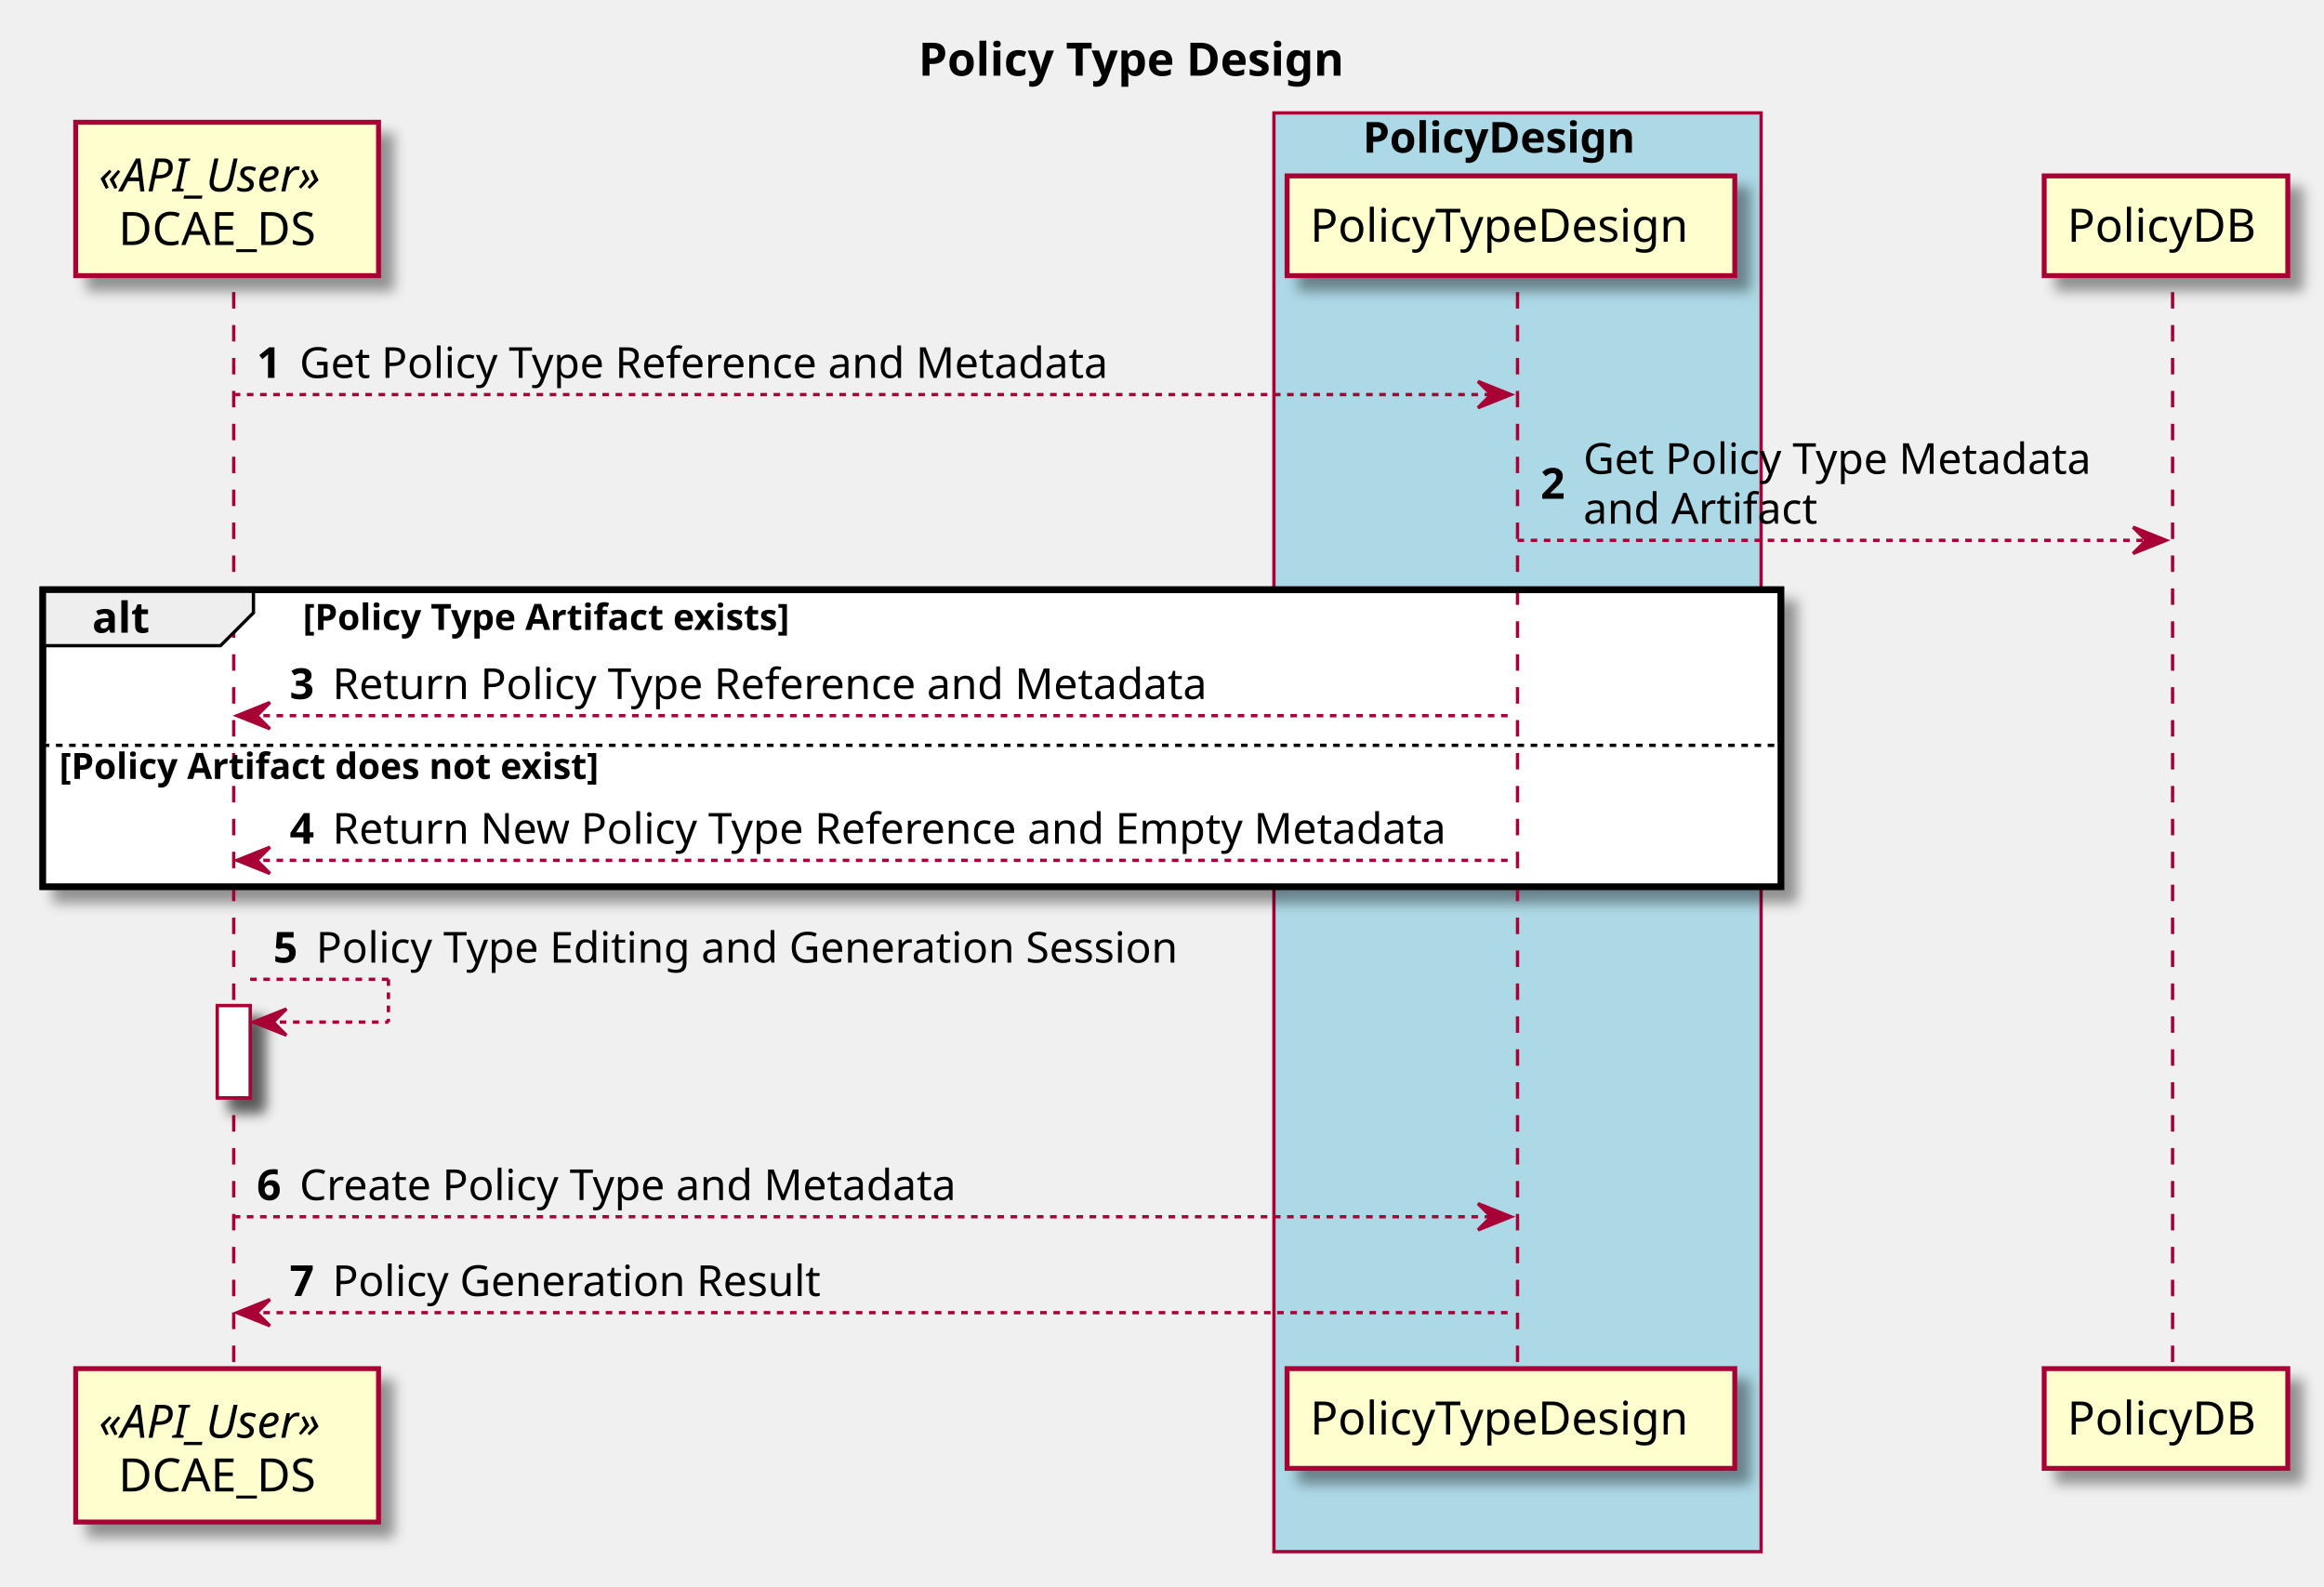
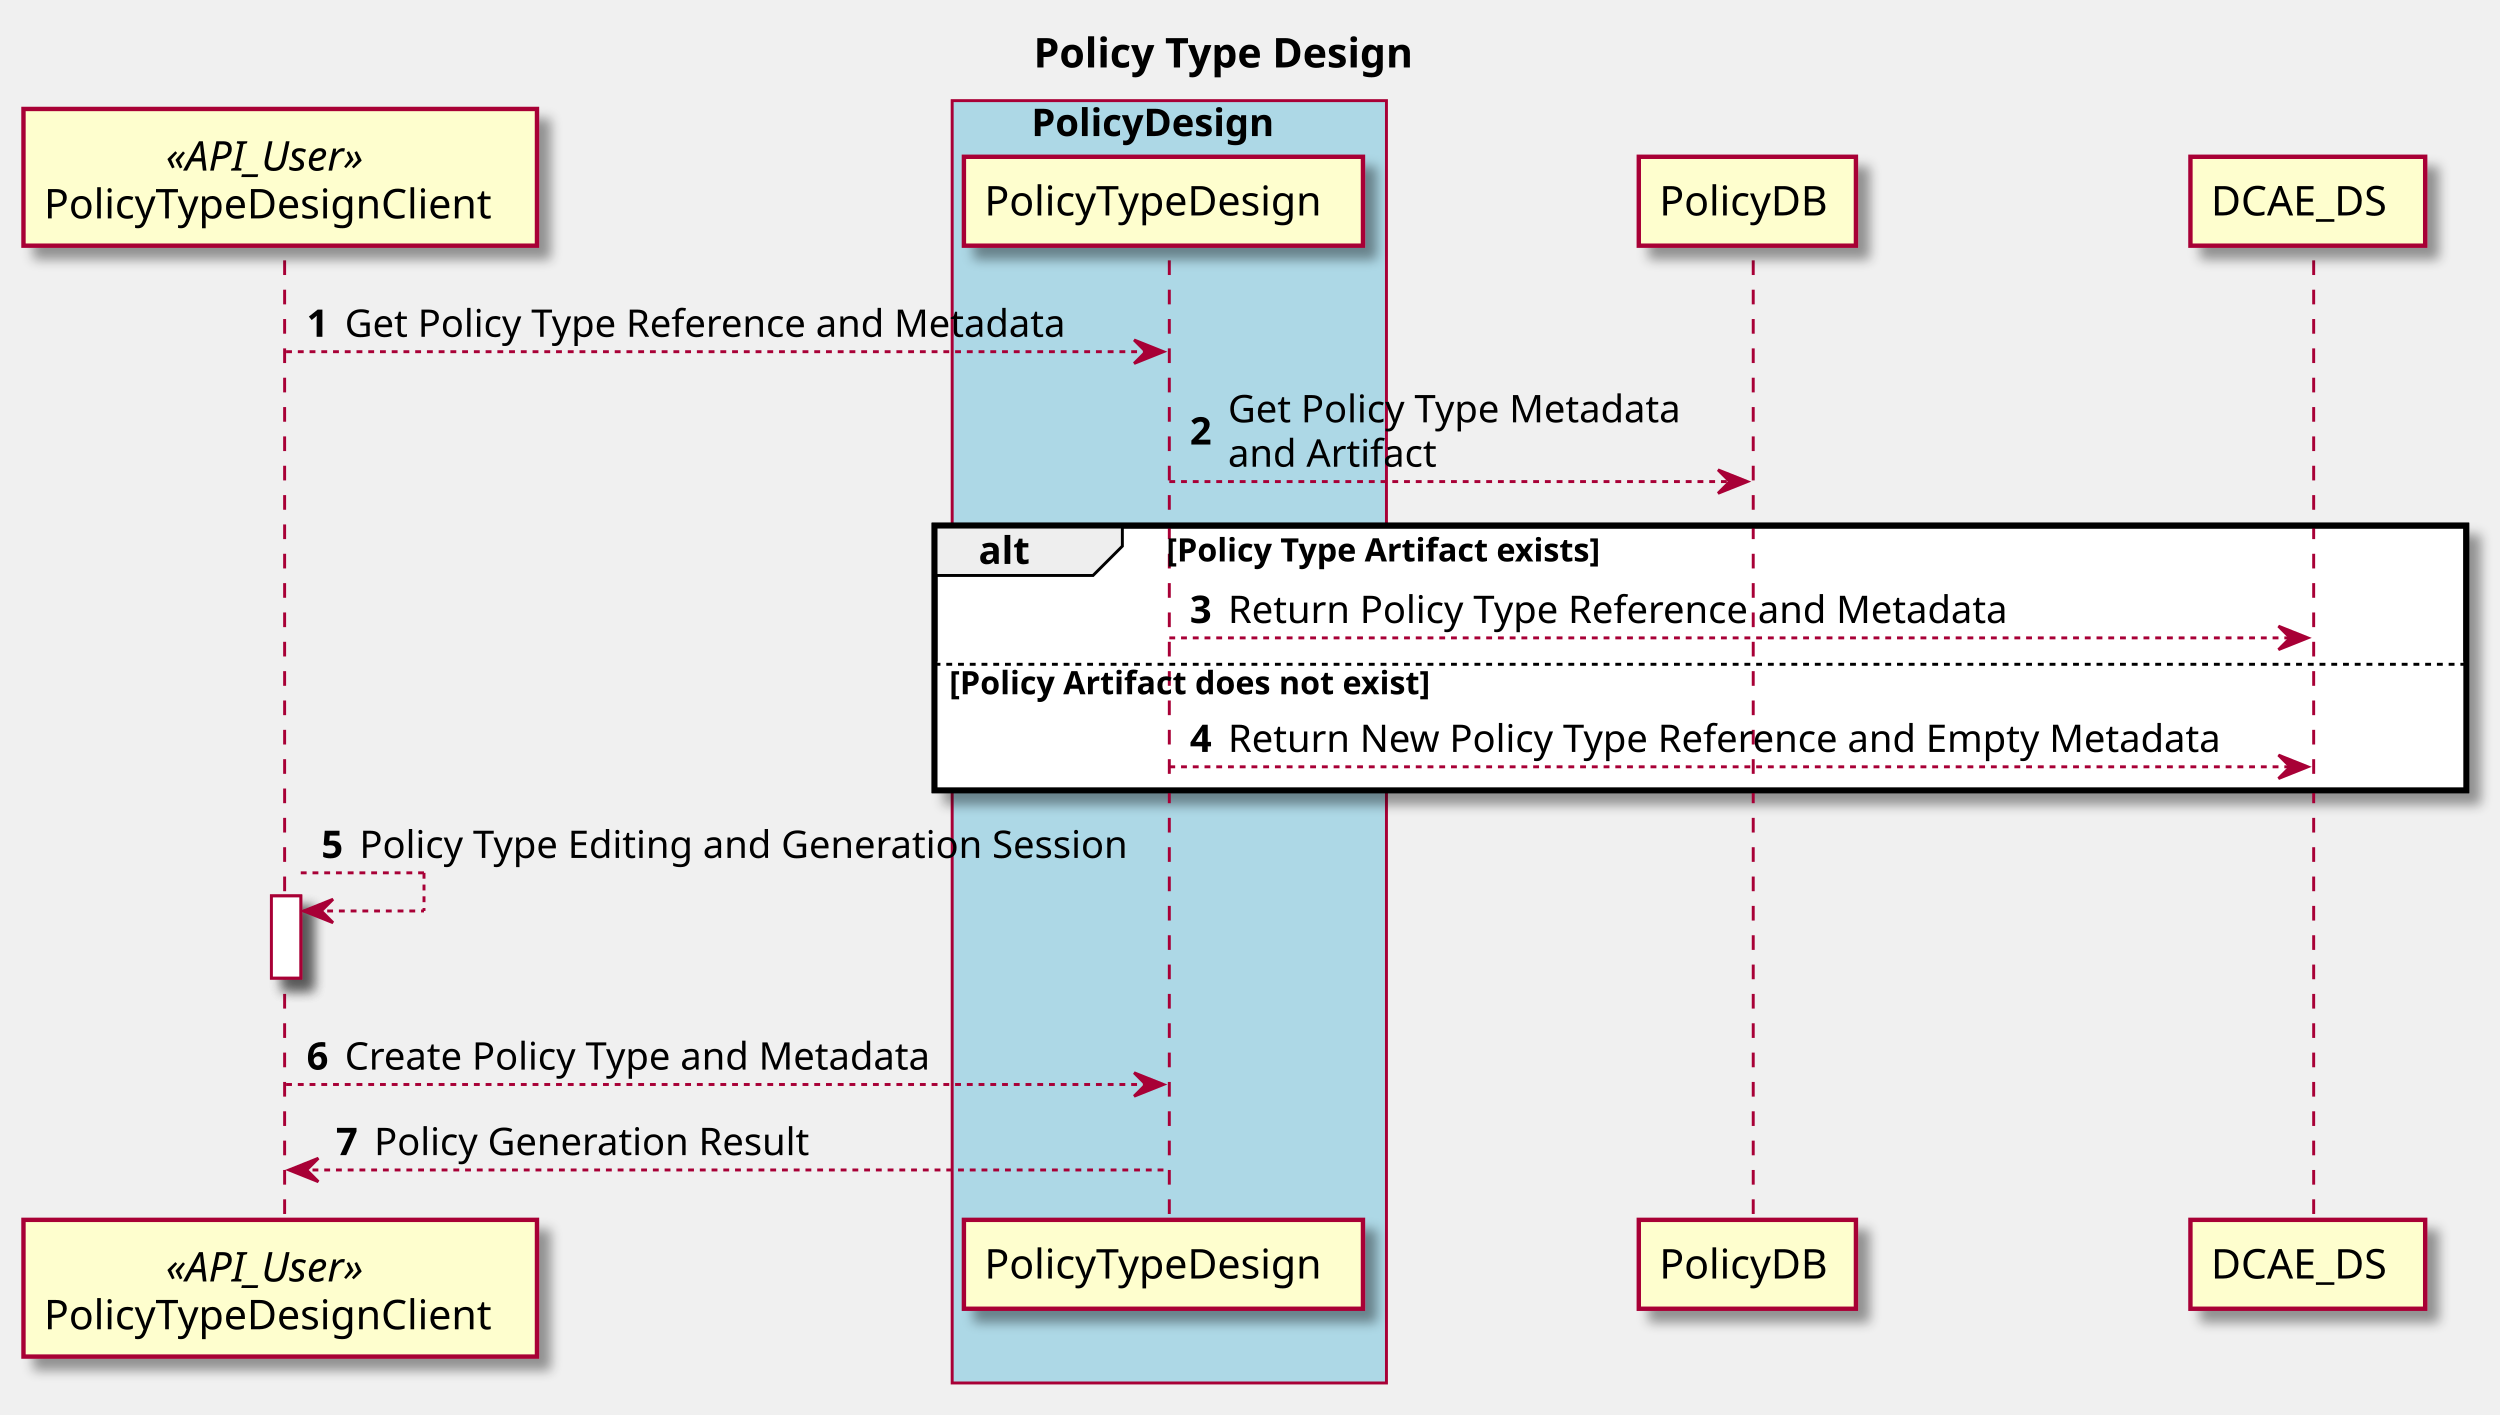
- <svg xmlns="http://www.w3.org/2000/svg" contentScriptType="application/ecmascript" contentStyleType="text/css" height="482px" preserveAspectRatio="none" style="width:706px;height:482px;" version="1.1" viewBox="0 0 706 482" width="706px" zoomAndPan="magnify">
+ <svg xmlns="http://www.w3.org/2000/svg" contentScriptType="application/ecmascript" contentStyleType="text/css" height="482px" preserveAspectRatio="none" style="width:852px;height:482px;" version="1.1" viewBox="0 0 852 482" width="852px" zoomAndPan="magnify">
  <defs>
-     <filter height="300%" id="f1u2ra6ywuerh9" width="300%" x="-1" y="-1">
+     <filter height="300%" id="f18eiwso4r8kyb" width="300%" x="-1" y="-1">
      <feGaussianBlur result="blurOut" stdDeviation="2.0" />
      <feColorMatrix in="blurOut" result="blurOut2" type="matrix" values="0 0 0 0 0 0 0 0 0 0 0 0 0 0 0 0 0 0 .4 0" />
      <feOffset dx="4.0" dy="4.0" in="blurOut2" result="blurOut3" />
      <feBlend in="SourceGraphic" in2="blurOut3" mode="normal" />
    </filter>
  </defs>
  <g>
-     <text fill="#000000" font-family="sans-serif" font-size="14" font-weight="bold" lengthAdjust="spacingAndGlyphs" textLength="149" x="279" y="22.995">Policy Type Design</text>
-     <rect fill="#ADD8E6" height="437.023" style="stroke: #A80036; stroke-width: 1.0;" width="148" x="387" y="34.297" />
-     <text fill="#000000" font-family="sans-serif" font-size="13" font-weight="bold" lengthAdjust="spacingAndGlyphs" textLength="94" x="414" y="46.364">PolicyDesign</text>
-     <rect fill="#FFFFFF" filter="url(#f1u2ra6ywuerh9)" height="28" style="stroke: #A80036; stroke-width: 1.0;" width="10" x="66" y="305.461" />
-     <rect fill="#FFFFFF" filter="url(#f1u2ra6ywuerh9)" height="90.203" style="stroke: #000000; stroke-width: 2.0;" width="528" x="13" y="179.125" />
-     <rect fill="#FFFFFF" height="43.938" style="stroke: none; stroke-width: 1.0;" width="528" x="13" y="225.391" />
-     <line style="stroke: #A80036; stroke-width: 1.0; stroke-dasharray: 5.0,5.0;" x1="71" x2="71" y1="88.727" y2="416.727" />
-     <line style="stroke: #A80036; stroke-width: 1.0; stroke-dasharray: 5.0,5.0;" x1="461" x2="461" y1="88.727" y2="416.727" />
-     <line style="stroke: #A80036; stroke-width: 1.0; stroke-dasharray: 5.0,5.0;" x1="660" x2="660" y1="88.727" y2="416.727" />
-     <rect fill="#FEFECE" filter="url(#f1u2ra6ywuerh9)" height="46.594" style="stroke: #A80036; stroke-width: 1.5;" width="92" x="23" y="37.133" />
-     <text fill="#000000" font-family="sans-serif" font-size="14" font-style="italic" lengthAdjust="spacingAndGlyphs" textLength="78" x="30" y="58.133">«API_User»</text>
-     <text fill="#000000" font-family="sans-serif" font-size="14" lengthAdjust="spacingAndGlyphs" textLength="66" x="36" y="74.43">DCAE_DS</text>
-     <rect fill="#FEFECE" filter="url(#f1u2ra6ywuerh9)" height="46.594" style="stroke: #A80036; stroke-width: 1.5;" width="92" x="23" y="415.727" />
-     <text fill="#000000" font-family="sans-serif" font-size="14" font-style="italic" lengthAdjust="spacingAndGlyphs" textLength="78" x="30" y="436.727">«API_User»</text>
-     <text fill="#000000" font-family="sans-serif" font-size="14" lengthAdjust="spacingAndGlyphs" textLength="66" x="36" y="453.023">DCAE_DS</text>
-     <rect fill="#FEFECE" filter="url(#f1u2ra6ywuerh9)" height="30.297" style="stroke: #A80036; stroke-width: 1.5;" width="136" x="391" y="53.43" />
-     <text fill="#000000" font-family="sans-serif" font-size="14" lengthAdjust="spacingAndGlyphs" textLength="122" x="398" y="73.425">PolicyTypeDesign</text>
-     <rect fill="#FEFECE" filter="url(#f1u2ra6ywuerh9)" height="30.297" style="stroke: #A80036; stroke-width: 1.5;" width="136" x="391" y="415.727" />
-     <text fill="#000000" font-family="sans-serif" font-size="14" lengthAdjust="spacingAndGlyphs" textLength="122" x="398" y="435.722">PolicyTypeDesign</text>
-     <rect fill="#FEFECE" filter="url(#f1u2ra6ywuerh9)" height="30.297" style="stroke: #A80036; stroke-width: 1.5;" width="74" x="621" y="53.43" />
-     <text fill="#000000" font-family="sans-serif" font-size="14" lengthAdjust="spacingAndGlyphs" textLength="60" x="628" y="73.425">PolicyDB</text>
-     <rect fill="#FEFECE" filter="url(#f1u2ra6ywuerh9)" height="30.297" style="stroke: #A80036; stroke-width: 1.5;" width="74" x="621" y="415.727" />
-     <text fill="#000000" font-family="sans-serif" font-size="14" lengthAdjust="spacingAndGlyphs" textLength="60" x="628" y="435.722">PolicyDB</text>
-     <rect fill="#FFFFFF" filter="url(#f1u2ra6ywuerh9)" height="28" style="stroke: #A80036; stroke-width: 1.0;" width="10" x="66" y="305.461" />
-     <polygon fill="#A80036" points="449,115.859,459,119.859,449,123.859,453,119.859" style="stroke: #A80036; stroke-width: 1.0;" />
-     <line style="stroke: #A80036; stroke-width: 1.0; stroke-dasharray: 2.0,2.0;" x1="71" x2="455" y1="119.859" y2="119.859" />
-     <text fill="#000000" font-family="sans-serif" font-size="13" font-weight="bold" lengthAdjust="spacingAndGlyphs" textLength="9" x="78" y="114.793">1</text>
-     <text fill="#000000" font-family="sans-serif" font-size="13" lengthAdjust="spacingAndGlyphs" textLength="258" x="91" y="114.793">Get Policy Type Reference and Metadata</text>
-     <polygon fill="#A80036" points="648,160.125,658,164.125,648,168.125,652,164.125" style="stroke: #A80036; stroke-width: 1.0;" />
-     <line style="stroke: #A80036; stroke-width: 1.0; stroke-dasharray: 2.0,2.0;" x1="461" x2="654" y1="164.125" y2="164.125" />
-     <text fill="#000000" font-family="sans-serif" font-size="13" font-weight="bold" lengthAdjust="spacingAndGlyphs" textLength="9" x="468" y="151.493">2</text>
-     <text fill="#000000" font-family="sans-serif" font-size="13" lengthAdjust="spacingAndGlyphs" textLength="162" x="481" y="143.926">Get Policy Type Metadata</text>
-     <text fill="#000000" font-family="sans-serif" font-size="13" lengthAdjust="spacingAndGlyphs" textLength="74" x="481" y="159.059">and Artifact</text>
-     <path d="M13,179.125 L77,179.125 L77,186.125 L67,196.125 L13,196.125 L13,179.125 " fill="#EEEEEE" style="stroke: #000000; stroke-width: 1.0;" />
-     <rect fill="none" height="90.203" style="stroke: #000000; stroke-width: 2.0;" width="528" x="13" y="179.125" />
-     <text fill="#000000" font-family="sans-serif" font-size="13" font-weight="bold" lengthAdjust="spacingAndGlyphs" textLength="19" x="28" y="192.192">alt</text>
-     <text fill="#000000" font-family="sans-serif" font-size="11" font-weight="bold" lengthAdjust="spacingAndGlyphs" textLength="176" x="92" y="191.335">[Policy Type Artifact exists]</text>
-     <polygon fill="#A80036" points="82,213.391,72,217.391,82,221.391,78,217.391" style="stroke: #A80036; stroke-width: 1.0;" />
-     <line style="stroke: #A80036; stroke-width: 1.0; stroke-dasharray: 2.0,2.0;" x1="76" x2="460" y1="217.391" y2="217.391" />
-     <text fill="#000000" font-family="sans-serif" font-size="13" font-weight="bold" lengthAdjust="spacingAndGlyphs" textLength="9" x="88" y="212.325">3</text>
-     <text fill="#000000" font-family="sans-serif" font-size="13" lengthAdjust="spacingAndGlyphs" textLength="277" x="101" y="212.325">Return Policy Type Reference and Metadata</text>
-     <line style="stroke: #000000; stroke-width: 1.0; stroke-dasharray: 2.0,2.0;" x1="13" x2="541" y1="226.391" y2="226.391" />
-     <text fill="#000000" font-family="sans-serif" font-size="11" font-weight="bold" lengthAdjust="spacingAndGlyphs" textLength="194" x="18" y="236.601">[Policy Artifact does not exist]</text>
-     <polygon fill="#A80036" points="82,257.328,72,261.328,82,265.328,78,261.328" style="stroke: #A80036; stroke-width: 1.0;" />
-     <line style="stroke: #A80036; stroke-width: 1.0; stroke-dasharray: 2.0,2.0;" x1="76" x2="460" y1="261.328" y2="261.328" />
-     <text fill="#000000" font-family="sans-serif" font-size="13" font-weight="bold" lengthAdjust="spacingAndGlyphs" textLength="9" x="88" y="256.262">4</text>
-     <text fill="#000000" font-family="sans-serif" font-size="13" lengthAdjust="spacingAndGlyphs" textLength="353" x="101" y="256.262">Return New Policy Type Reference and Empty Metadata</text>
-     <line style="stroke: #A80036; stroke-width: 1.0; stroke-dasharray: 2.0,2.0;" x1="76" x2="118" y1="297.461" y2="297.461" />
-     <line style="stroke: #A80036; stroke-width: 1.0; stroke-dasharray: 2.0,2.0;" x1="118" x2="118" y1="297.461" y2="310.461" />
-     <line style="stroke: #A80036; stroke-width: 1.0; stroke-dasharray: 2.0,2.0;" x1="77" x2="118" y1="310.461" y2="310.461" />
-     <polygon fill="#A80036" points="87,306.461,77,310.461,87,314.461,83,310.461" style="stroke: #A80036; stroke-width: 1.0;" />
-     <text fill="#000000" font-family="sans-serif" font-size="13" font-weight="bold" lengthAdjust="spacingAndGlyphs" textLength="9" x="83" y="292.395">5</text>
-     <text fill="#000000" font-family="sans-serif" font-size="13" lengthAdjust="spacingAndGlyphs" textLength="274" x="96" y="292.395">Policy Type Editing and Generation Session</text>
-     <polygon fill="#A80036" points="449,365.594,459,369.594,449,373.594,453,369.594" style="stroke: #A80036; stroke-width: 1.0;" />
-     <line style="stroke: #A80036; stroke-width: 1.0; stroke-dasharray: 2.0,2.0;" x1="71" x2="455" y1="369.594" y2="369.594" />
-     <text fill="#000000" font-family="sans-serif" font-size="13" font-weight="bold" lengthAdjust="spacingAndGlyphs" textLength="9" x="78" y="364.528">6</text>
-     <text fill="#000000" font-family="sans-serif" font-size="13" lengthAdjust="spacingAndGlyphs" textLength="210" x="91" y="364.528">Create Policy Type and Metadata</text>
-     <polygon fill="#A80036" points="82,394.727,72,398.727,82,402.727,78,398.727" style="stroke: #A80036; stroke-width: 1.0;" />
-     <line style="stroke: #A80036; stroke-width: 1.0; stroke-dasharray: 2.0,2.0;" x1="76" x2="460" y1="398.727" y2="398.727" />
-     <text fill="#000000" font-family="sans-serif" font-size="13" font-weight="bold" lengthAdjust="spacingAndGlyphs" textLength="9" x="88" y="393.661">7</text>
-     <text fill="#000000" font-family="sans-serif" font-size="13" lengthAdjust="spacingAndGlyphs" textLength="154" x="101" y="393.661">Policy Generation Result</text>
+     <text fill="#000000" font-family="sans-serif" font-size="14" font-weight="bold" lengthAdjust="spacingAndGlyphs" textLength="149" x="352.25" y="22.995">Policy Type Design</text>
+     <rect fill="#ADD8E6" height="437.023" style="stroke: #A80036; stroke-width: 1.0;" width="148" x="324.5" y="34.297" />
+     <text fill="#000000" font-family="sans-serif" font-size="13" font-weight="bold" lengthAdjust="spacingAndGlyphs" textLength="94" x="351.5" y="46.364">PolicyDesign</text>
+     <rect fill="#FFFFFF" filter="url(#f18eiwso4r8kyb)" height="28" style="stroke: #A80036; stroke-width: 1.0;" width="10" x="92.5" y="305.328" />
+     <rect fill="#FFFFFF" filter="url(#f18eiwso4r8kyb)" height="90.203" style="stroke: #000000; stroke-width: 2.0;" width="522" x="318.5" y="179.125" />
+     <rect fill="#FFFFFF" height="43.938" style="stroke: none; stroke-width: 1.0;" width="522" x="318.5" y="225.391" />
+     <line style="stroke: #A80036; stroke-width: 1.0; stroke-dasharray: 5.0,5.0;" x1="97" x2="97" y1="88.727" y2="416.727" />
+     <line style="stroke: #A80036; stroke-width: 1.0; stroke-dasharray: 5.0,5.0;" x1="398.5" x2="398.5" y1="88.727" y2="416.727" />
+     <line style="stroke: #A80036; stroke-width: 1.0; stroke-dasharray: 5.0,5.0;" x1="597.5" x2="597.5" y1="88.727" y2="416.727" />
+     <line style="stroke: #A80036; stroke-width: 1.0; stroke-dasharray: 5.0,5.0;" x1="788.5" x2="788.5" y1="88.727" y2="416.727" />
+     <rect fill="#FEFECE" filter="url(#f18eiwso4r8kyb)" height="46.594" style="stroke: #A80036; stroke-width: 1.5;" width="175" x="8" y="37.133" />
+     <text fill="#000000" font-family="sans-serif" font-size="14" font-style="italic" lengthAdjust="spacingAndGlyphs" textLength="78" x="56.5" y="58.133">«API_User»</text>
+     <text fill="#000000" font-family="sans-serif" font-size="14" lengthAdjust="spacingAndGlyphs" textLength="161" x="15" y="74.43">PolicyTypeDesignClient</text>
+     <rect fill="#FEFECE" filter="url(#f18eiwso4r8kyb)" height="46.594" style="stroke: #A80036; stroke-width: 1.5;" width="175" x="8" y="415.727" />
+     <text fill="#000000" font-family="sans-serif" font-size="14" font-style="italic" lengthAdjust="spacingAndGlyphs" textLength="78" x="56.5" y="436.727">«API_User»</text>
+     <text fill="#000000" font-family="sans-serif" font-size="14" lengthAdjust="spacingAndGlyphs" textLength="161" x="15" y="453.023">PolicyTypeDesignClient</text>
+     <rect fill="#FEFECE" filter="url(#f18eiwso4r8kyb)" height="30.297" style="stroke: #A80036; stroke-width: 1.5;" width="136" x="328.5" y="53.43" />
+     <text fill="#000000" font-family="sans-serif" font-size="14" lengthAdjust="spacingAndGlyphs" textLength="122" x="335.5" y="73.425">PolicyTypeDesign</text>
+     <rect fill="#FEFECE" filter="url(#f18eiwso4r8kyb)" height="30.297" style="stroke: #A80036; stroke-width: 1.5;" width="136" x="328.5" y="415.727" />
+     <text fill="#000000" font-family="sans-serif" font-size="14" lengthAdjust="spacingAndGlyphs" textLength="122" x="335.5" y="435.722">PolicyTypeDesign</text>
+     <rect fill="#FEFECE" filter="url(#f18eiwso4r8kyb)" height="30.297" style="stroke: #A80036; stroke-width: 1.5;" width="74" x="558.5" y="53.43" />
+     <text fill="#000000" font-family="sans-serif" font-size="14" lengthAdjust="spacingAndGlyphs" textLength="60" x="565.5" y="73.425">PolicyDB</text>
+     <rect fill="#FEFECE" filter="url(#f18eiwso4r8kyb)" height="30.297" style="stroke: #A80036; stroke-width: 1.5;" width="74" x="558.5" y="415.727" />
+     <text fill="#000000" font-family="sans-serif" font-size="14" lengthAdjust="spacingAndGlyphs" textLength="60" x="565.5" y="435.722">PolicyDB</text>
+     <rect fill="#FEFECE" filter="url(#f18eiwso4r8kyb)" height="30.297" style="stroke: #A80036; stroke-width: 1.5;" width="80" x="746.5" y="53.43" />
+     <text fill="#000000" font-family="sans-serif" font-size="14" lengthAdjust="spacingAndGlyphs" textLength="66" x="753.5" y="73.425">DCAE_DS</text>
+     <rect fill="#FEFECE" filter="url(#f18eiwso4r8kyb)" height="30.297" style="stroke: #A80036; stroke-width: 1.5;" width="80" x="746.5" y="415.727" />
+     <text fill="#000000" font-family="sans-serif" font-size="14" lengthAdjust="spacingAndGlyphs" textLength="66" x="753.5" y="435.722">DCAE_DS</text>
+     <rect fill="#FFFFFF" filter="url(#f18eiwso4r8kyb)" height="28" style="stroke: #A80036; stroke-width: 1.0;" width="10" x="92.5" y="305.328" />
+     <polygon fill="#A80036" points="386.5,115.859,396.5,119.859,386.5,123.859,390.5,119.859" style="stroke: #A80036; stroke-width: 1.0;" />
+     <line style="stroke: #A80036; stroke-width: 1.0; stroke-dasharray: 2.0,2.0;" x1="97.5" x2="392.5" y1="119.859" y2="119.859" />
+     <text fill="#000000" font-family="sans-serif" font-size="13" font-weight="bold" lengthAdjust="spacingAndGlyphs" textLength="9" x="104.5" y="114.793">1</text>
+     <text fill="#000000" font-family="sans-serif" font-size="13" lengthAdjust="spacingAndGlyphs" textLength="258" x="117.5" y="114.793">Get Policy Type Reference and Metadata</text>
+     <polygon fill="#A80036" points="585.5,160.125,595.5,164.125,585.5,168.125,589.5,164.125" style="stroke: #A80036; stroke-width: 1.0;" />
+     <line style="stroke: #A80036; stroke-width: 1.0; stroke-dasharray: 2.0,2.0;" x1="398.5" x2="591.5" y1="164.125" y2="164.125" />
+     <text fill="#000000" font-family="sans-serif" font-size="13" font-weight="bold" lengthAdjust="spacingAndGlyphs" textLength="9" x="405.5" y="151.493">2</text>
+     <text fill="#000000" font-family="sans-serif" font-size="13" lengthAdjust="spacingAndGlyphs" textLength="162" x="418.5" y="143.926">Get Policy Type Metadata</text>
+     <text fill="#000000" font-family="sans-serif" font-size="13" lengthAdjust="spacingAndGlyphs" textLength="74" x="418.5" y="159.059">and Artifact</text>
+     <path d="M318.5,179.125 L382.5,179.125 L382.5,186.125 L372.5,196.125 L318.5,196.125 L318.5,179.125 " fill="#EEEEEE" style="stroke: #000000; stroke-width: 1.0;" />
+     <rect fill="none" height="90.203" style="stroke: #000000; stroke-width: 2.0;" width="522" x="318.5" y="179.125" />
+     <text fill="#000000" font-family="sans-serif" font-size="13" font-weight="bold" lengthAdjust="spacingAndGlyphs" textLength="19" x="333.5" y="192.192">alt</text>
+     <text fill="#000000" font-family="sans-serif" font-size="11" font-weight="bold" lengthAdjust="spacingAndGlyphs" textLength="176" x="397.5" y="191.335">[Policy Type Artifact exists]</text>
+     <polygon fill="#A80036" points="776.5,213.391,786.5,217.391,776.5,221.391,780.5,217.391" style="stroke: #A80036; stroke-width: 1.0;" />
+     <line style="stroke: #A80036; stroke-width: 1.0; stroke-dasharray: 2.0,2.0;" x1="398.5" x2="782.5" y1="217.391" y2="217.391" />
+     <text fill="#000000" font-family="sans-serif" font-size="13" font-weight="bold" lengthAdjust="spacingAndGlyphs" textLength="9" x="405.5" y="212.325">3</text>
+     <text fill="#000000" font-family="sans-serif" font-size="13" lengthAdjust="spacingAndGlyphs" textLength="277" x="418.5" y="212.325">Return Policy Type Reference and Metadata</text>
+     <line style="stroke: #000000; stroke-width: 1.0; stroke-dasharray: 2.0,2.0;" x1="318.5" x2="840.5" y1="226.391" y2="226.391" />
+     <text fill="#000000" font-family="sans-serif" font-size="11" font-weight="bold" lengthAdjust="spacingAndGlyphs" textLength="194" x="323.5" y="236.601">[Policy Artifact does not exist]</text>
+     <polygon fill="#A80036" points="776.5,257.328,786.5,261.328,776.5,265.328,780.5,261.328" style="stroke: #A80036; stroke-width: 1.0;" />
+     <line style="stroke: #A80036; stroke-width: 1.0; stroke-dasharray: 2.0,2.0;" x1="398.5" x2="782.5" y1="261.328" y2="261.328" />
+     <text fill="#000000" font-family="sans-serif" font-size="13" font-weight="bold" lengthAdjust="spacingAndGlyphs" textLength="9" x="405.5" y="256.262">4</text>
+     <text fill="#000000" font-family="sans-serif" font-size="13" lengthAdjust="spacingAndGlyphs" textLength="353" x="418.5" y="256.262">Return New Policy Type Reference and Empty Metadata</text>
+     <line style="stroke: #A80036; stroke-width: 1.0; stroke-dasharray: 2.0,2.0;" x1="102.5" x2="144.5" y1="297.461" y2="297.461" />
+     <line style="stroke: #A80036; stroke-width: 1.0; stroke-dasharray: 2.0,2.0;" x1="144.5" x2="144.5" y1="297.461" y2="310.461" />
+     <line style="stroke: #A80036; stroke-width: 1.0; stroke-dasharray: 2.0,2.0;" x1="103.5" x2="144.5" y1="310.461" y2="310.461" />
+     <polygon fill="#A80036" points="113.5,306.461,103.5,310.461,113.5,314.461,109.5,310.461" style="stroke: #A80036; stroke-width: 1.0;" />
+     <text fill="#000000" font-family="sans-serif" font-size="13" font-weight="bold" lengthAdjust="spacingAndGlyphs" textLength="9" x="109.5" y="292.395">5</text>
+     <text fill="#000000" font-family="sans-serif" font-size="13" lengthAdjust="spacingAndGlyphs" textLength="274" x="122.5" y="292.395">Policy Type Editing and Generation Session</text>
+     <polygon fill="#A80036" points="386.5,365.594,396.5,369.594,386.5,373.594,390.5,369.594" style="stroke: #A80036; stroke-width: 1.0;" />
+     <line style="stroke: #A80036; stroke-width: 1.0; stroke-dasharray: 2.0,2.0;" x1="97.5" x2="392.5" y1="369.594" y2="369.594" />
+     <text fill="#000000" font-family="sans-serif" font-size="13" font-weight="bold" lengthAdjust="spacingAndGlyphs" textLength="9" x="104.5" y="364.528">6</text>
+     <text fill="#000000" font-family="sans-serif" font-size="13" lengthAdjust="spacingAndGlyphs" textLength="210" x="117.5" y="364.528">Create Policy Type and Metadata</text>
+     <polygon fill="#A80036" points="108.5,394.727,98.5,398.727,108.5,402.727,104.5,398.727" style="stroke: #A80036; stroke-width: 1.0;" />
+     <line style="stroke: #A80036; stroke-width: 1.0; stroke-dasharray: 2.0,2.0;" x1="102.5" x2="397.5" y1="398.727" y2="398.727" />
+     <text fill="#000000" font-family="sans-serif" font-size="13" font-weight="bold" lengthAdjust="spacingAndGlyphs" textLength="9" x="114.5" y="393.661">7</text>
+     <text fill="#000000" font-family="sans-serif" font-size="13" lengthAdjust="spacingAndGlyphs" textLength="154" x="127.5" y="393.661">Policy Generation Result</text>
  </g>
</svg>
